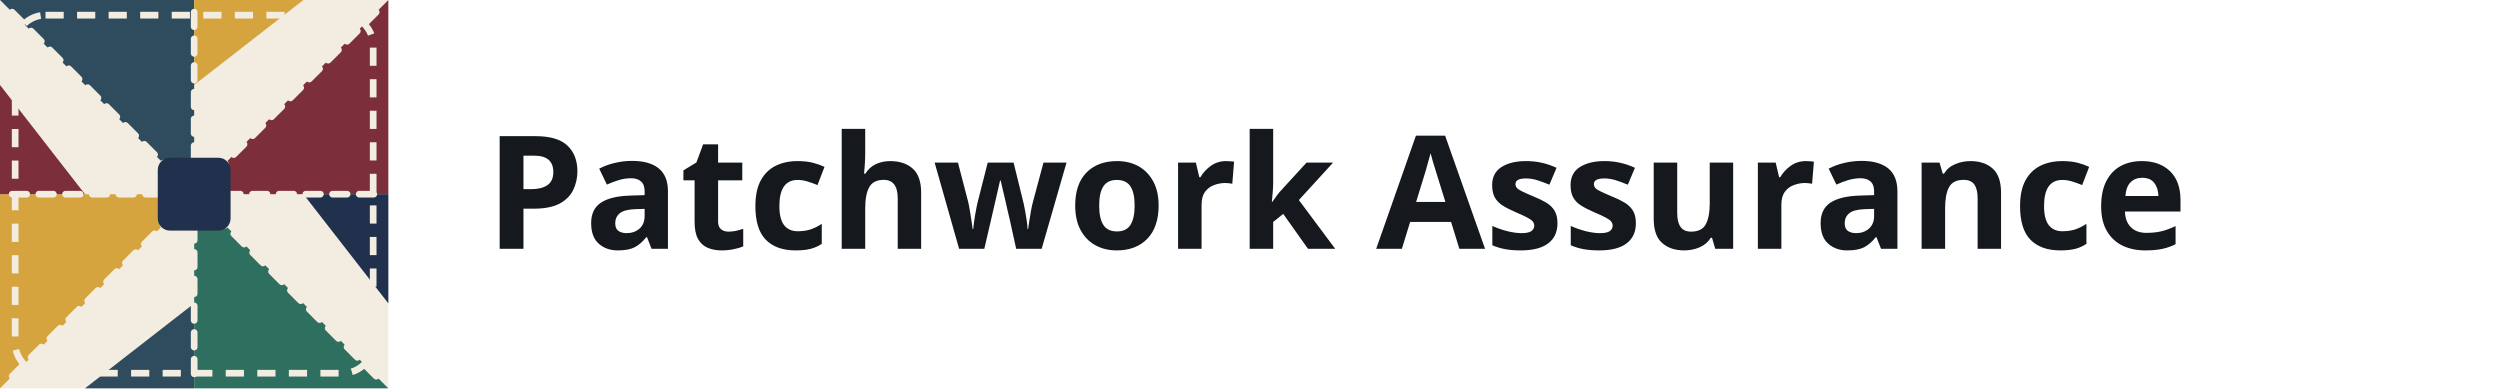
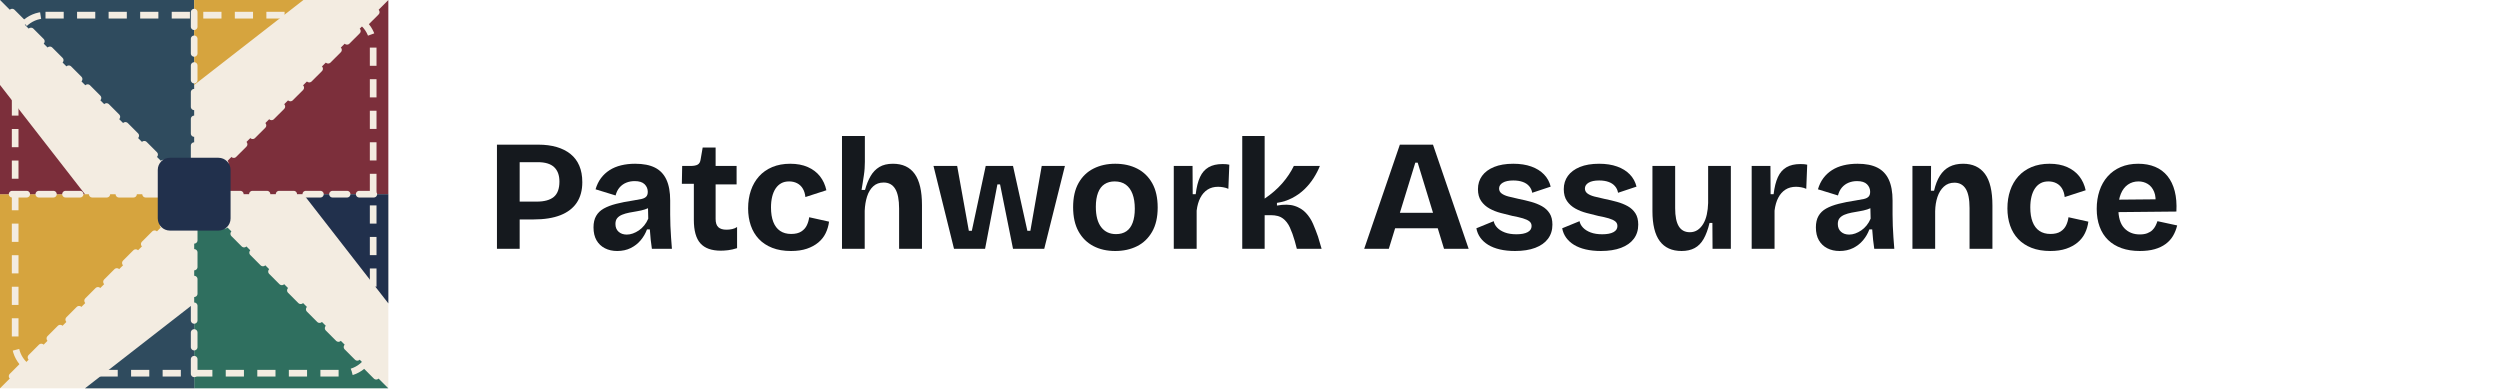
<svg xmlns="http://www.w3.org/2000/svg" viewBox="0 0 412 64" width="412" height="64">
  <g>
    <path d="M0 0 L32 32 L0 32 Z" fill="#f3ece1" />
    <path d="M32 0 L64 0 L32 32 Z" fill="#f3ece1" />
    <path d="M64 32 L64 64 L32 32 Z" fill="#f3ece1" />
    <path d="M0 64 L32 64 L32 32 Z" fill="#f3ece1" />
    <path d="M0 0 L32 0 L32 32 Z" fill="#2f4b5e" />
    <path d="M64 0 L64 32 L32 32 Z" fill="#7c2f3b" />
    <path d="M64 64 L32 64 L32 32 Z" fill="#2f6f5f" />
    <path d="M0 64 L0 32 L32 32 Z" fill="#d6a43e" />
    <path d="M0 32 L0 14 L14 32 Z" fill="#7c2f3b" />
    <path d="M32 0 L50 0 L32 14 Z" fill="#d6a43e" />
    <path d="M64 32 L64 50 L50 32 Z" fill="#21304c" />
    <path d="M32 64 L14 64 L32 50 Z" fill="#2f4b5e" />
    <g stroke="#f3ece1" stroke-width="1.1" stroke-dasharray="2.4 2" fill="none" stroke-linecap="round">
      <path d="M2 2 L30 30" />
      <path d="M62 2 L34 30" />
      <path d="M62 62 L34 34" />
      <path d="M2 62 L30 34" />
      <path d="M32 2 V62" />
      <path d="M2 32 H62" />
    </g>
    <rect x="26" y="26" width="12" height="12" rx="2" fill="#21304c" />
    <rect x="2.5" y="2.5" width="59" height="59" rx="5" fill="none" stroke="#f3ece1" stroke-width="1.1" stroke-dasharray="3 2.2" />
  </g>
-   <text x="80" y="41" font-family="'Bricolage Grotesque', system-ui, sans-serif" font-size="26" font-weight="700" fill="#15191e" textLength="318" lengthAdjust="spacingAndGlyphs">Patchwork Assurance</text>
+   <g fill="#15191e" transform="translate(80.0,41.0) scale(0.026,-0.026)">
+     <path transform="translate(0,0)" d="M174 186V299H325Q397 299 433.0 328.5Q469 358 469 426Q469 486 435.5 517.5Q402 549 332 549H174V660H336Q400 660 451.5 645.0Q503 630 539.5 600.5Q576 571 595.0 526.5Q614 482 614 422Q614 345 579.0 292.5Q544 240 475.5 213.0Q407 186 305 186ZM73 0V660H217V0Z" />
+     <path transform="translate(646,0)" d="M189 -14Q145 -14 111.0 3.5Q77 21 58.0 54.0Q39 87 39 136Q39 179 55.5 208.0Q72 237 104.0 255.0Q136 273 183.0 285.0Q230 297 290 306Q322 311 342.5 315.5Q363 320 373.0 330.5Q383 341 383 361Q383 389 363.0 409.0Q343 429 300 429Q271 429 246.5 419.0Q222 409 204.5 389.0Q187 369 179 338L52 377Q64 418 86.5 448.0Q109 478 141.0 498.5Q173 519 214.0 529.0Q255 539 303 539Q380 539 428.5 514.5Q477 490 501.0 438.5Q525 387 525 306V216Q525 181 526.5 145.0Q528 109 530.5 72.5Q533 36 536 0H409Q405 25 401.5 57.5Q398 90 396 123H378Q364 85 338.0 54.0Q312 23 274.5 4.5Q237 -14 189 -14ZM250 90Q269 90 288.5 97.0Q308 104 326.5 116.5Q345 129 360.5 148.0Q376 167 386 191L384 275L407 270Q389 257 365.0 249.5Q341 242 315.5 238.0Q290 234 265.0 229.0Q240 224 220.5 216.0Q201 208 189.5 194.5Q178 181 178 157Q178 126 198.0 108.0Q218 90 250 90Z" />
+     <path transform="translate(1231,0)" d="M261 -12Q173 -12 131.5 34.5Q90 81 90 183V412H14L16 525H69Q100 525 115.0 534.0Q130 543 133 567L146 642H228V525H361V408H228V189Q228 153 245.0 137.0Q262 121 297 121Q316 121 333.5 125.0Q351 129 364 138V4Q333 -6 307.0 -9.0Q281 -12 261 -12Z" />
+     <path transform="translate(1628,0)" d="M309 -14Q241 -14 190.0 6.0Q139 26 105.0 62.0Q71 98 54.0 147.5Q37 197 37 256Q37 318 54.5 369.5Q72 421 106.0 459.0Q140 497 190.0 518.0Q240 539 304 539Q368 539 415.5 518.0Q463 497 492.5 459.5Q522 422 533 371L400 328Q397 359 383.5 381.5Q370 404 347.5 415.5Q325 427 297 427Q268 427 247.0 415.5Q226 404 211.5 382.5Q197 361 189.5 330.5Q182 300 182 262Q182 208 196.5 170.5Q211 133 239.5 113.5Q268 94 310 94Q350 94 374.0 109.5Q398 125 409.5 149.5Q421 174 424 200L550 172Q545 133 528.5 99.0Q512 65 482.0 40.0Q452 15 409.5 0.5Q367 -14 309 -14Z" />
+     <path transform="translate(2194,0)" d="M66 0V330V715H211V551Q211 531 209.5 509.0Q208 487 204.5 464.5Q201 442 197.5 419.0Q194 396 190 373H212Q226 424 247.5 461.0Q269 498 303.0 518.5Q337 539 389 539Q481 539 527.0 474.5Q573 410 573 277V0H428V255Q428 339 403.5 379.5Q379 420 330 420Q290 420 264.0 396.0Q238 372 225.0 331.5Q212 291 210 241V0Z" />
+     <path transform="translate(2825,0)" d="M145 0 15 525H165L239 114H258L346 525H519L610 114H629L701 525H848L717 0H519L437 408H420L342 0Z" />
+     <path transform="translate(3688,0)" d="M304 -14Q225 -14 165.0 17.5Q105 49 71.0 110.5Q37 172 37 264Q37 356 71.5 417.0Q106 478 166.5 508.5Q227 539 304 539Q383 539 443.5 508.0Q504 477 538.5 415.5Q573 354 573 262Q573 169 537.5 107.5Q502 46 441.5 16.0Q381 -14 304 -14ZM309 93Q348 93 374.5 111.0Q401 129 414.5 165.5Q428 202 428 254Q428 309 413.5 347.5Q399 386 371.0 406.5Q343 427 300 427Q263 427 236.0 409.5Q209 392 195.0 355.5Q181 319 181 266Q181 181 215.0 137.0Q249 93 309 93Z" />
+     <path transform="translate(4297,0)" d="M66 0V254V525H185L186 346H205Q213 413 232.5 455.0Q252 497 287.0 517.0Q322 537 374 537Q383 537 393.5 536.5Q404 536 418 533L412 380Q397 387 379.0 390.0Q361 393 347 393Q308 393 280.0 375.0Q252 357 234.5 323.5Q217 290 211 242V0Z" />
+     <path transform="translate(4731,0)" d="M66 0V715H208V318Q239 339 267.5 363.5Q296 388 319.5 415.0Q343 442 361.5 470.0Q380 498 393 525H558Q543 487 518.5 448.5Q494 410 460.5 377.5Q427 345 383.0 322.0Q339 299 286 291V274Q353 286 397.0 272.0Q441 258 469.5 227.5Q498 197 515.0 157.5Q532 118 546 78L569 0H412L399 49Q385 98 368.0 135.0Q351 172 323.5 192.5Q296 213 248 213H208V0Z" />
+     <path transform="translate(5552,0)" d="M18 0 244 660H454L680 0H524L357 546H342L174 0ZM145 130V228H574V130Z" />
+     <path transform="translate(6250,0)" d="M276 -14Q223 -14 180.0 -4.0Q137 6 106.0 25.0Q75 44 56.0 70.5Q37 97 31 130L141 175Q145 153 163.0 134.0Q181 115 211.5 103.5Q242 92 285 92Q331 92 356.0 105.5Q381 119 381 144Q381 163 367.0 174.0Q353 185 326.0 193.0Q299 201 261 208Q224 217 185.5 227.0Q147 237 114.5 255.0Q82 273 61.5 302.5Q41 332 41 378Q41 426 67.0 462.0Q93 498 143.0 518.5Q193 539 265 539Q330 539 379.0 521.5Q428 504 459.5 471.5Q491 439 502 394L385 355Q381 379 365.5 397.0Q350 415 324.5 424.0Q299 433 265 433Q222 433 198.5 419.0Q175 405 175 382Q175 363 190.5 351.0Q206 339 234.0 331.5Q262 324 300 316Q340 308 378.0 297.5Q416 287 446.5 270.0Q477 253 495.0 225.0Q513 197 513 153Q513 101 485.0 63.5Q457 26 404.0 6.0Q351 -14 276 -14Z" />
+     <path transform="translate(6794,0)" d="M276 -14Q223 -14 180.0 -4.0Q137 6 106.0 25.0Q75 44 56.0 70.5Q37 97 31 130L141 175Q145 153 163.0 134.0Q181 115 211.5 103.5Q242 92 285 92Q331 92 356.0 105.5Q381 119 381 144Q381 163 367.0 174.0Q353 185 326.0 193.0Q299 201 261 208Q224 217 185.5 227.0Q147 237 114.5 255.0Q82 273 61.5 302.5Q41 332 41 378Q41 426 67.0 462.0Q93 498 143.0 518.5Q193 539 265 539Q330 539 379.0 521.5Q428 504 459.5 471.5Q491 439 502 394L385 355Q381 379 365.5 397.0Q350 415 324.5 424.0Q299 433 265 433Q222 433 198.5 419.0Q175 405 175 382Q175 363 190.5 351.0Q206 339 234.0 331.5Q262 324 300 316Q340 308 378.0 297.5Q416 287 446.5 270.0Q477 253 495.0 225.0Q513 197 513 153Q513 101 485.0 63.5Q457 26 404.0 6.0Q351 -14 276 -14Z" />
+     <path transform="translate(7338,0)" d="M244 -14Q152 -14 105.5 48.5Q59 111 59 239V525H203V257Q203 180 226.0 142.5Q249 105 296 105Q324 105 345.0 119.0Q366 133 381.0 158.0Q396 183 403.5 217.0Q411 251 412 290V525H556V214V0H440L439 164H421Q406 102 383.5 62.5Q361 23 326.5 4.5Q292 -14 244 -14Z" />
+     <path transform="translate(7960,0)" d="M66 0V254V525H185L186 346H205Q213 413 232.5 455.0Q252 497 287.0 517.0Q322 537 374 537Q383 537 393.5 536.5Q404 536 418 533L412 380Q397 387 379.0 390.0Q361 393 347 393Q308 393 280.0 375.0Q252 357 234.5 323.5Q217 290 211 242V0Z" />
+     <path transform="translate(8394,0)" d="M189 -14Q145 -14 111.0 3.5Q77 21 58.0 54.0Q39 87 39 136Q39 179 55.5 208.0Q72 237 104.0 255.0Q136 273 183.0 285.0Q230 297 290 306Q322 311 342.5 315.5Q363 320 373.0 330.5Q383 341 383 361Q383 389 363.0 409.0Q343 429 300 429Q271 429 246.5 419.0Q222 409 204.5 389.0Q187 369 179 338L52 377Q64 418 86.5 448.0Q109 478 141.0 498.5Q173 519 214.0 529.0Q255 539 303 539Q380 539 428.5 514.5Q477 490 501.0 438.5Q525 387 525 306V216Q525 181 526.5 145.0Q528 109 530.5 72.5Q533 36 536 0H409Q405 25 401.5 57.5Q398 90 396 123H378Q364 85 338.0 54.0Q312 23 274.5 4.5Q237 -14 189 -14ZM250 90Q269 90 288.5 97.0Q308 104 326.5 116.5Q345 129 360.5 148.0Q376 167 386 191L384 275L407 270Q389 257 365.0 249.5Q341 242 315.5 238.0Q290 234 265.0 229.0Q240 224 220.5 216.0Q201 208 189.5 194.5Q178 181 178 157Q178 126 198.0 108.0Q218 90 250 90Z" />
+     <path transform="translate(8979,0)" d="M66 0V318V525H184L183 368H203Q216 425 240.0 463.0Q264 501 300.5 520.0Q337 539 387 539Q478 539 525.5 475.0Q573 411 573 274V0H428V258Q428 342 403.5 380.5Q379 419 332 419Q292 419 265.0 394.0Q238 369 224.5 328.5Q211 288 210 238V0Z" />
+     <path transform="translate(9610,0)" d="M309 -14Q241 -14 190.0 6.0Q139 26 105.0 62.0Q71 98 54.0 147.5Q37 197 37 256Q37 318 54.5 369.5Q72 421 106.0 459.0Q140 497 190.0 518.0Q240 539 304 539Q368 539 415.5 518.0Q463 497 492.5 459.5Q522 422 533 371L400 328Q397 359 383.5 381.5Q370 404 347.5 415.5Q325 427 297 427Q268 427 247.0 415.5Q226 404 211.5 382.5Q197 361 189.5 330.5Q182 300 182 262Q182 208 196.5 170.5Q211 133 239.5 113.5Q268 94 310 94Q350 94 374.0 109.5Q398 125 409.5 149.5Q421 174 424 200L550 172Q545 133 528.5 99.0Q512 65 482.0 40.0Q452 15 409.5 0.5Q367 -14 309 -14Z" />
+     <path transform="translate(10176,0)" d="M310 -14Q245 -14 194.5 4.0Q144 22 109.0 56.0Q74 90 55.5 140.0Q37 190 37 253Q37 315 54.5 367.5Q72 420 106.0 458.5Q140 497 189.0 518.0Q238 539 300 539Q360 539 407.0 519.5Q454 500 485.5 461.0Q517 422 531.5 365.5Q546 309 542 236L130 232V311L459 314L408 274Q415 327 401.0 361.0Q387 395 360.5 411.0Q334 427 302 427Q264 427 235.0 407.0Q206 387 190.0 348.5Q174 310 174 256Q174 171 211.5 131.0Q249 91 310 91Q338 91 357.5 98.5Q377 106 389.5 118.0Q402 130 409.5 145.0Q417 160 422 175L547 148Q538 111 520.5 81.5Q503 52 474.0 30.5Q445 9 404.5 -2.5Q364 -14 310 -14Z" />
+   </g>
</svg>
